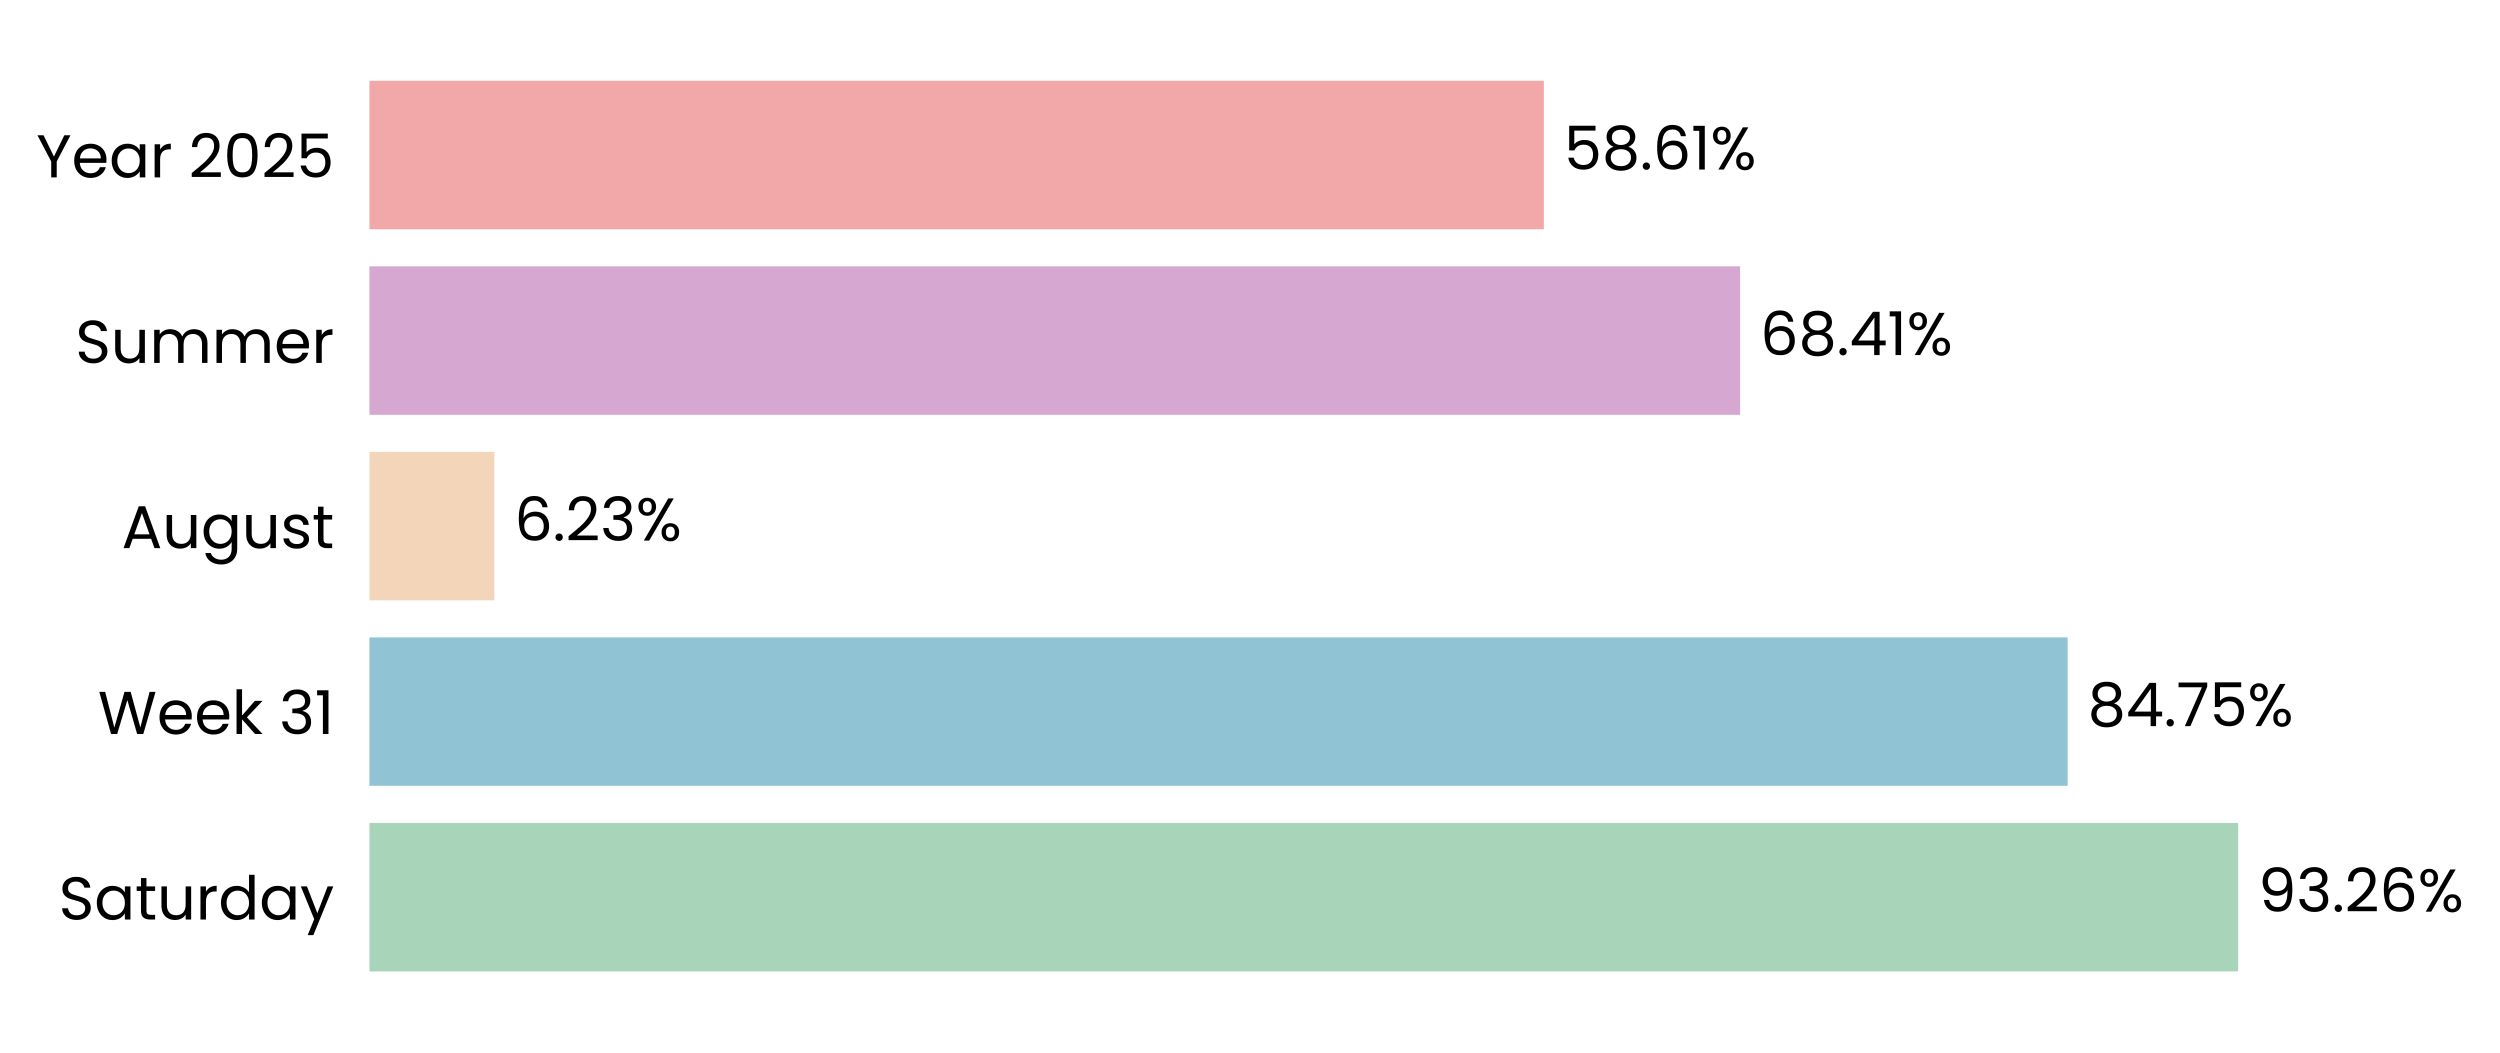
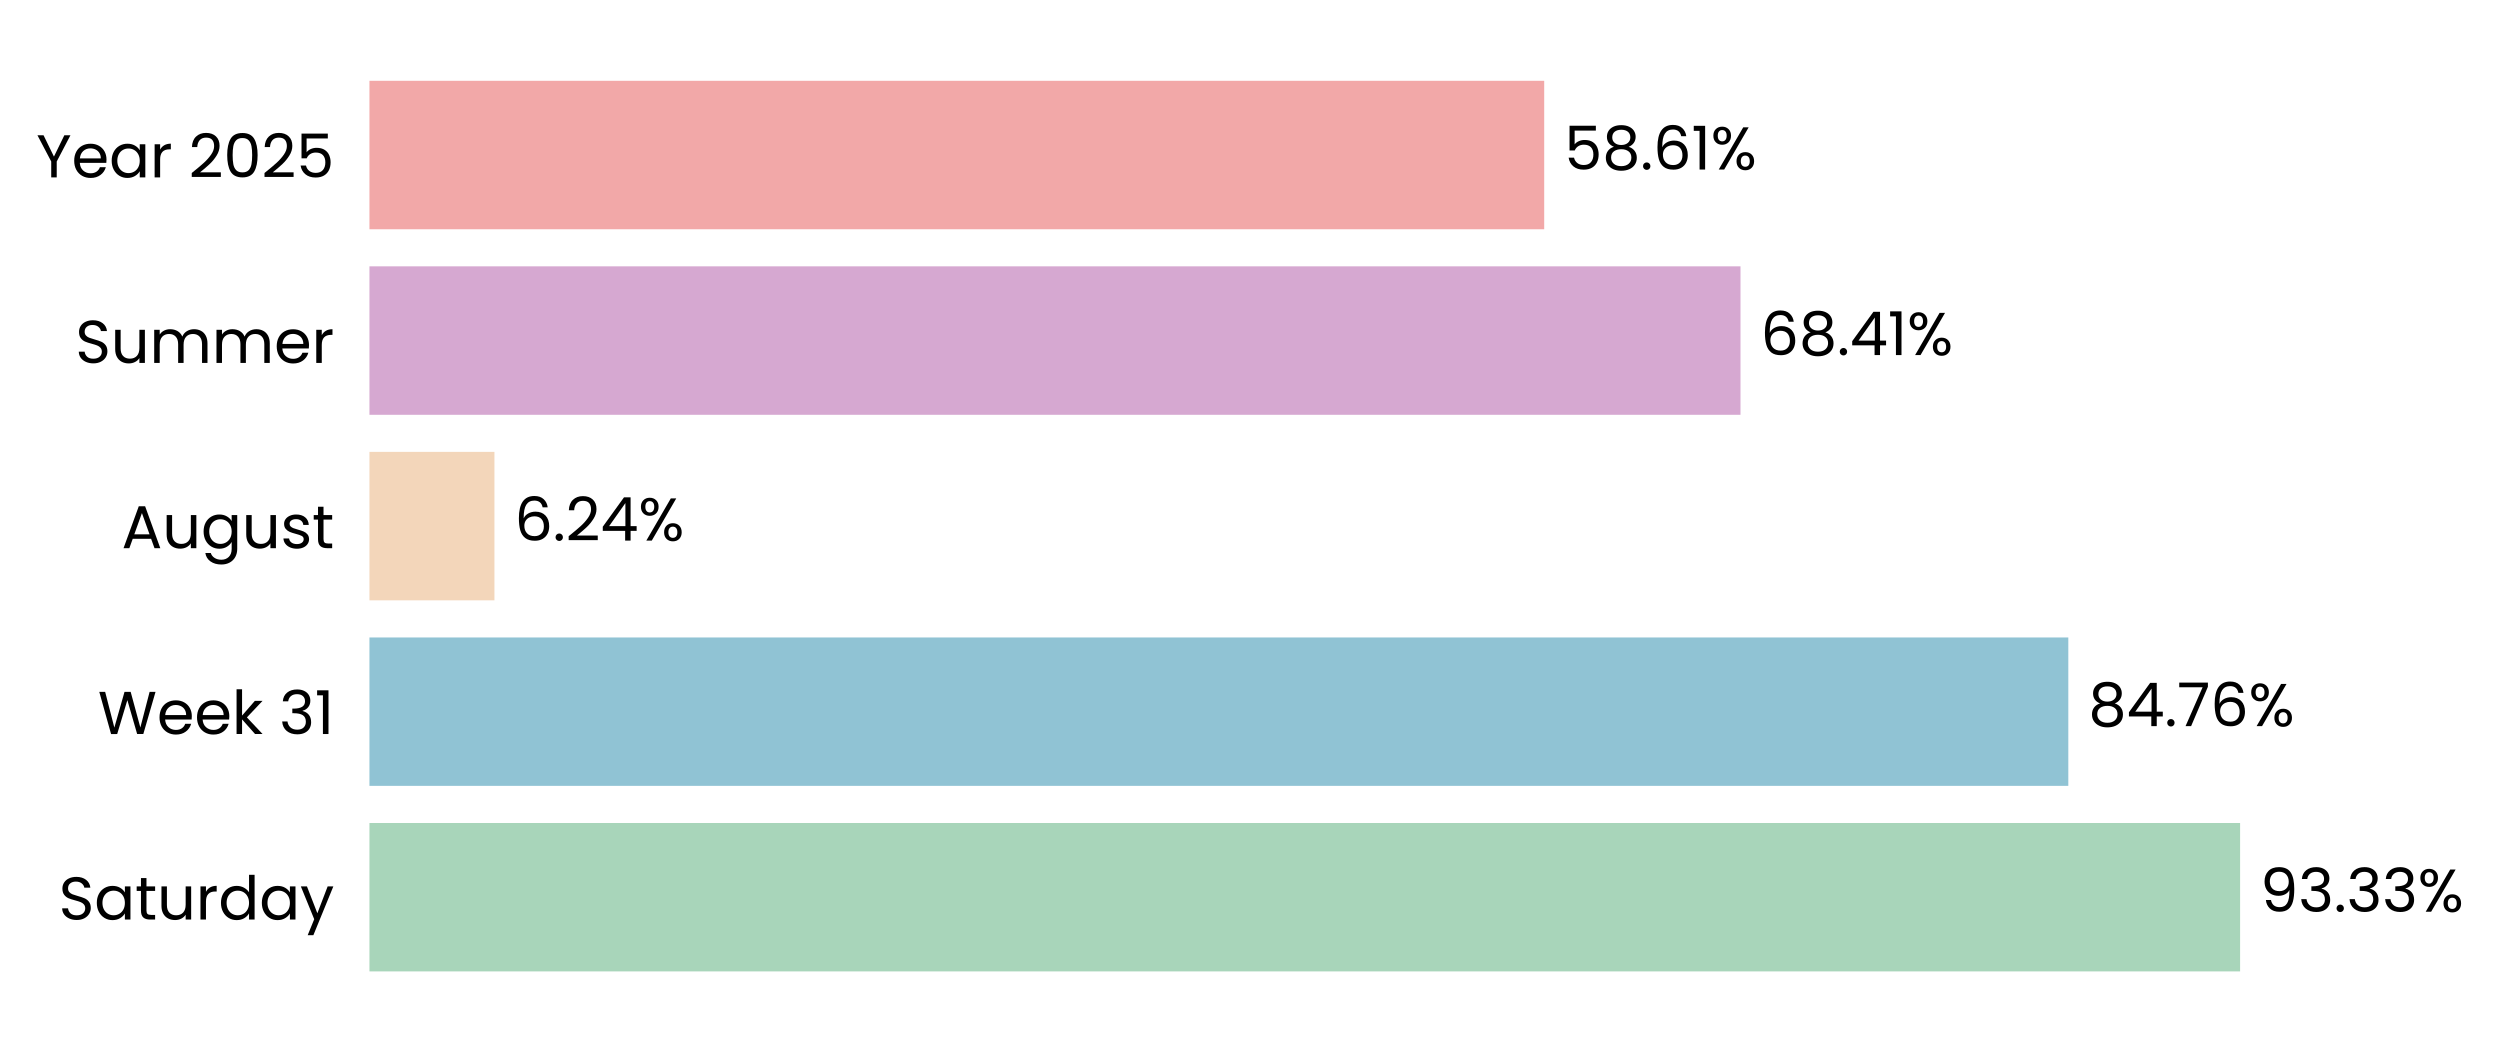
- <svg xmlns="http://www.w3.org/2000/svg" xmlns:xlink="http://www.w3.org/1999/xlink" width="496.115pt" height="208.8pt" viewBox="0 0 496.115 208.8" version="1.1">
+ <svg xmlns="http://www.w3.org/2000/svg" xmlns:xlink="http://www.w3.org/1999/xlink" width="496.093pt" height="208.8pt" viewBox="0 0 496.093 208.8" version="1.1">
  <defs>
    <style type="text/css">*{stroke-linejoin: round; stroke-linecap: butt}</style>
  </defs>
  <g id="figure_1">
    <g id="patch_1">
-       <path d="M 0 208.8  L 496.115 208.8  L 496.115 0  L 0 0  L 0 208.8  z " style="fill: none" />
+       <path d="M 0 208.8  L 496.093 208.8  L 496.093 0  L 0 0  L 0 208.8  z " style="fill: none" />
    </g>
    <g id="axes_1">
      <g id="patch_2">
-         <path d="M 73.311 201.6  L 470.947 201.6  L 470.947 7.2  L 73.311 7.2  L 73.311 201.6  z " style="fill: none" />
+         <path d="M 73.311 201.6  L 471.035 201.6  L 471.035 7.2  L 73.311 7.2  L 73.311 201.6  z " style="fill: none" />
      </g>
      <g id="patch_3">
-         <path d="M 73.311 192.764  L 444.161 192.764  L 444.161 163.309  L 73.311 163.309  z " clip-path="url(#p30e4f6c7b9)" style="fill: #a8d5ba" />
+         <path d="M 73.311 192.764  L 444.52 192.764  L 444.52 163.309  L 73.311 163.309  z " clip-path="url(#p845ba08555)" style="fill: #a8d5ba" />
      </g>
      <g id="patch_4">
-         <path d="M 73.311 155.945  L 410.315 155.945  L 410.315 126.491  L 73.311 126.491  z " clip-path="url(#p30e4f6c7b9)" style="fill: #90c3d4" />
+         <path d="M 73.311 155.945  L 410.43 155.945  L 410.43 126.491  L 73.311 126.491  z " clip-path="url(#p845ba08555)" style="fill: #90c3d4" />
      </g>
      <g id="patch_5">
-         <path d="M 73.311 119.127  L 98.101 119.127  L 98.101 89.673  L 73.311 89.673  z " clip-path="url(#p30e4f6c7b9)" style="fill: #f3d6ba" />
+         <path d="M 73.311 119.127  L 98.116 119.127  L 98.116 89.673  L 73.311 89.673  z " clip-path="url(#p845ba08555)" style="fill: #f3d6ba" />
      </g>
      <g id="patch_6">
-         <path d="M 73.311 82.309  L 345.314 82.309  L 345.314 52.855  L 73.311 52.855  z " clip-path="url(#p30e4f6c7b9)" style="fill: #d6a8d1" />
+         <path d="M 73.311 82.309  L 345.378 82.309  L 345.378 52.855  L 73.311 52.855  z " clip-path="url(#p845ba08555)" style="fill: #d6a8d1" />
      </g>
      <g id="patch_7">
-         <path d="M 73.311 45.491  L 306.372 45.491  L 306.372 16.036  L 73.311 16.036  z " clip-path="url(#p30e4f6c7b9)" style="fill: #f2a8a8" />
+         <path d="M 73.311 45.491  L 306.425 45.491  L 306.425 16.036  L 73.311 16.036  z " clip-path="url(#p845ba08555)" style="fill: #f2a8a8" />
      </g>
      <g id="matplotlib.axis_1">
        <g id="ytick_1">
          <g id="text_1">
            <g transform="translate(11.65312 182.4764) scale(0.12 -0.12)">
              <defs>
                <path id="Poppins-Regular-53" d="M 1907 -45  Q 1466 -45 1117 112  Q 768 269 569 547  Q 371 826 365 1190  L 986 1190  Q 1018 877 1245 662  Q 1472 448 1907 448  Q 2323 448 2563 656  Q 2803 864 2803 1190  Q 2803 1446 2662 1606  Q 2522 1766 2310 1849  Q 2099 1933 1741 2029  Q 1299 2144 1033 2259  Q 768 2374 579 2620  Q 390 2867 390 3283  Q 390 3648 576 3929  Q 762 4211 1098 4364  Q 1434 4518 1869 4518  Q 2496 4518 2896 4204  Q 3296 3891 3347 3373  L 2707 3373  Q 2675 3629 2438 3824  Q 2202 4019 1811 4019  Q 1446 4019 1216 3830  Q 986 3642 986 3302  Q 986 3059 1123 2905  Q 1261 2752 1462 2672  Q 1664 2592 2029 2490  Q 2470 2368 2739 2249  Q 3008 2131 3200 1884  Q 3392 1638 3392 1216  Q 3392 890 3219 602  Q 3046 314 2707 134  Q 2368 -45 1907 -45  z " transform="scale(0.015625)" />
                <path id="Poppins-Regular-61" d="M 275 1766  Q 275 2304 492 2710  Q 710 3117 1091 3341  Q 1472 3565 1939 3565  Q 2400 3565 2739 3366  Q 3078 3168 3245 2867  L 3245 3507  L 3834 3507  L 3834 0  L 3245 0  L 3245 653  Q 3072 346 2729 144  Q 2387 -58 1933 -58  Q 1466 -58 1088 172  Q 710 403 492 819  Q 275 1235 275 1766  z M 3245 1760  Q 3245 2157 3085 2451  Q 2925 2746 2653 2902  Q 2381 3059 2054 3059  Q 1728 3059 1459 2905  Q 1190 2752 1030 2457  Q 870 2163 870 1766  Q 870 1363 1030 1065  Q 1190 768 1459 611  Q 1728 454 2054 454  Q 2381 454 2653 611  Q 2925 768 3085 1065  Q 3245 1363 3245 1760  z " transform="scale(0.015625)" />
                <path id="Poppins-Regular-74" d="M 1203 3027  L 1203 960  Q 1203 704 1312 598  Q 1421 493 1690 493  L 2118 493  L 2118 0  L 1594 0  Q 1107 0 864 224  Q 621 448 621 960  L 621 3027  L 166 3027  L 166 3507  L 621 3507  L 621 4390  L 1203 4390  L 1203 3507  L 2118 3507  L 2118 3027  L 1203 3027  z " transform="scale(0.015625)" />
                <path id="Poppins-Regular-75" d="M 3603 3507  L 3603 0  L 3021 0  L 3021 518  Q 2854 250 2556 99  Q 2259 -51 1901 -51  Q 1491 -51 1164 118  Q 838 288 649 627  Q 461 966 461 1453  L 461 3507  L 1037 3507  L 1037 1530  Q 1037 1011 1299 732  Q 1562 454 2016 454  Q 2483 454 2752 742  Q 3021 1030 3021 1581  L 3021 3507  L 3603 3507  z " transform="scale(0.015625)" />
                <path id="Poppins-Regular-72" d="M 1075 2938  Q 1229 3238 1513 3404  Q 1798 3571 2208 3571  L 2208 2970  L 2054 2970  Q 1075 2970 1075 1907  L 1075 0  L 493 0  L 493 3507  L 1075 3507  L 1075 2938  z " transform="scale(0.015625)" />
                <path id="Poppins-Regular-64" d="M 275 1766  Q 275 2304 492 2710  Q 710 3117 1091 3341  Q 1472 3565 1946 3565  Q 2355 3565 2707 3376  Q 3059 3187 3245 2880  L 3245 4736  L 3834 4736  L 3834 0  L 3245 0  L 3245 659  Q 3072 346 2733 144  Q 2394 -58 1939 -58  Q 1472 -58 1091 172  Q 710 403 492 819  Q 275 1235 275 1766  z M 3245 1760  Q 3245 2157 3085 2451  Q 2925 2746 2653 2902  Q 2381 3059 2054 3059  Q 1728 3059 1459 2905  Q 1190 2752 1030 2457  Q 870 2163 870 1766  Q 870 1363 1030 1065  Q 1190 768 1459 611  Q 1728 454 2054 454  Q 2381 454 2653 611  Q 2925 768 3085 1065  Q 3245 1363 3245 1760  z " transform="scale(0.015625)" />
                <path id="Poppins-Regular-79" d="M 3514 3507  L 1402 -1651  L 800 -1651  L 1491 38  L 77 3507  L 723 3507  L 1824 666  L 2912 3507  L 3514 3507  z " transform="scale(0.015625)" />
              </defs>
              <use xlink:href="#Poppins-Regular-53" />
              <use xlink:href="#Poppins-Regular-61" transform="translate(58.7 0)" />
              <use xlink:href="#Poppins-Regular-74" transform="translate(126.3 0)" />
              <use xlink:href="#Poppins-Regular-75" transform="translate(162.7 0)" />
              <use xlink:href="#Poppins-Regular-72" transform="translate(226.7 0)" />
              <use xlink:href="#Poppins-Regular-64" transform="translate(264 0)" />
              <use xlink:href="#Poppins-Regular-61" transform="translate(331.5999 0)" />
              <use xlink:href="#Poppins-Regular-79" transform="translate(399.1999 0)" />
            </g>
          </g>
        </g>
        <g id="ytick_2">
          <g id="text_2">
            <g transform="translate(19.42687 145.6582) scale(0.12 -0.12)">
              <defs>
                <path id="Poppins-Regular-57" d="M 6099 4461  L 4806 0  L 4154 0  L 3117 3590  L 2042 0  L 1395 -6  L 147 4461  L 768 4461  L 1741 678  L 2816 4461  L 3469 4461  L 4493 691  L 5472 4461  L 6099 4461  z " transform="scale(0.015625)" />
                <path id="Poppins-Regular-65" d="M 3693 1888  Q 3693 1722 3674 1536  L 870 1536  Q 902 1018 1225 726  Q 1549 435 2010 435  Q 2387 435 2640 611  Q 2893 787 2995 1082  L 3622 1082  Q 3482 576 3059 259  Q 2637 -58 2010 -58  Q 1510 -58 1116 166  Q 723 390 499 803  Q 275 1216 275 1760  Q 275 2304 492 2713  Q 710 3123 1104 3344  Q 1498 3565 2010 3565  Q 2509 3565 2893 3347  Q 3277 3130 3485 2749  Q 3693 2368 3693 1888  z M 3091 2010  Q 3091 2342 2944 2582  Q 2797 2822 2544 2947  Q 2291 3072 1984 3072  Q 1542 3072 1232 2790  Q 922 2509 877 2010  L 3091 2010  z " transform="scale(0.015625)" />
                <path id="Poppins-Regular-6b" d="M 2451 0  L 1075 1549  L 1075 0  L 493 0  L 493 4736  L 1075 4736  L 1075 1952  L 2426 3507  L 3238 3507  L 1587 1760  L 3245 0  L 2451 0  z " transform="scale(0.015625)" />
                <path id="Poppins-Regular-20" transform="scale(0.015625)" />
                <path id="Poppins-Regular-33" d="M 384 3462  Q 429 4051 838 4384  Q 1248 4717 1901 4717  Q 2336 4717 2653 4560  Q 2970 4403 3133 4134  Q 3296 3866 3296 3526  Q 3296 3130 3069 2842  Q 2842 2554 2477 2470  L 2477 2438  Q 2893 2336 3136 2035  Q 3379 1734 3379 1248  Q 3379 883 3212 592  Q 3046 301 2713 134  Q 2381 -32 1914 -32  Q 1235 -32 800 323  Q 365 678 314 1331  L 877 1331  Q 922 947 1190 704  Q 1459 461 1907 461  Q 2355 461 2588 694  Q 2822 928 2822 1299  Q 2822 1779 2502 1990  Q 2182 2202 1536 2202  L 1389 2202  L 1389 2688  L 1542 2688  Q 2131 2694 2432 2883  Q 2733 3072 2733 3469  Q 2733 3808 2512 4013  Q 2291 4218 1882 4218  Q 1485 4218 1241 4013  Q 998 3808 954 3462  L 384 3462  z " transform="scale(0.015625)" />
                <path id="Poppins-Regular-31" d="M 243 4096  L 243 4627  L 1446 4627  L 1446 0  L 858 0  L 858 4096  L 243 4096  z " transform="scale(0.015625)" />
              </defs>
              <use xlink:href="#Poppins-Regular-57" />
              <use xlink:href="#Poppins-Regular-65" transform="translate(97.59999 0)" />
              <use xlink:href="#Poppins-Regular-65" transform="translate(159.6 0)" />
              <use xlink:href="#Poppins-Regular-6b" transform="translate(221.6 0)" />
              <use xlink:href="#Poppins-Regular-20" transform="translate(273.0999 0)" />
              <use xlink:href="#Poppins-Regular-33" transform="translate(299.7999 0)" />
              <use xlink:href="#Poppins-Regular-31" transform="translate(358.6999 0)" />
            </g>
          </g>
        </g>
        <g id="ytick_3">
          <g id="text_3">
            <g transform="translate(24.11812 108.78) scale(0.12 -0.12)">
              <defs>
                <path id="Poppins-Regular-41" d="M 3130 992  L 1184 992  L 826 0  L 211 0  L 1824 4435  L 2496 4435  L 4102 0  L 3488 0  L 3130 992  z M 2963 1466  L 2157 3718  L 1350 1466  L 2963 1466  z " transform="scale(0.015625)" />
                <path id="Poppins-Regular-67" d="M 1939 3565  Q 2394 3565 2736 3366  Q 3078 3168 3245 2867  L 3245 3507  L 3834 3507  L 3834 -77  Q 3834 -557 3629 -931  Q 3424 -1306 3043 -1517  Q 2662 -1728 2157 -1728  Q 1466 -1728 1005 -1401  Q 544 -1075 461 -512  L 1037 -512  Q 1133 -832 1433 -1027  Q 1734 -1222 2157 -1222  Q 2637 -1222 2941 -921  Q 3245 -621 3245 -77  L 3245 659  Q 3072 352 2733 147  Q 2394 -58 1939 -58  Q 1472 -58 1091 172  Q 710 403 492 819  Q 275 1235 275 1766  Q 275 2304 492 2710  Q 710 3117 1091 3341  Q 1472 3565 1939 3565  z M 3245 1760  Q 3245 2157 3085 2451  Q 2925 2746 2653 2902  Q 2381 3059 2054 3059  Q 1728 3059 1459 2905  Q 1190 2752 1030 2457  Q 870 2163 870 1766  Q 870 1363 1030 1065  Q 1190 768 1459 611  Q 1728 454 2054 454  Q 2381 454 2653 611  Q 2925 768 3085 1065  Q 3245 1363 3245 1760  z " transform="scale(0.015625)" />
                <path id="Poppins-Regular-73" d="M 1734 -58  Q 1331 -58 1011 80  Q 691 218 505 464  Q 320 710 301 1030  L 902 1030  Q 928 768 1149 601  Q 1370 435 1728 435  Q 2061 435 2253 582  Q 2445 730 2445 954  Q 2445 1184 2240 1296  Q 2035 1408 1606 1517  Q 1216 1619 969 1724  Q 723 1830 547 2038  Q 371 2246 371 2586  Q 371 2854 531 3078  Q 691 3302 985 3433  Q 1280 3565 1658 3565  Q 2240 3565 2598 3270  Q 2957 2976 2982 2464  L 2400 2464  Q 2381 2739 2179 2905  Q 1978 3072 1638 3072  Q 1325 3072 1139 2937  Q 954 2803 954 2586  Q 954 2413 1066 2301  Q 1178 2189 1347 2121  Q 1517 2054 1818 1971  Q 2195 1869 2432 1769  Q 2669 1670 2838 1472  Q 3008 1274 3014 954  Q 3014 666 2854 435  Q 2694 205 2403 73  Q 2112 -58 1734 -58  z " transform="scale(0.015625)" />
              </defs>
              <use xlink:href="#Poppins-Regular-41" />
              <use xlink:href="#Poppins-Regular-75" transform="translate(67.39999 0)" />
              <use xlink:href="#Poppins-Regular-67" transform="translate(131.4 0)" />
              <use xlink:href="#Poppins-Regular-75" transform="translate(199 0)" />
              <use xlink:href="#Poppins-Regular-73" transform="translate(263 0)" />
              <use xlink:href="#Poppins-Regular-74" transform="translate(315.2 0)" />
            </g>
          </g>
        </g>
        <g id="ytick_4">
          <g id="text_4">
            <g transform="translate(14.95125 72.02182) scale(0.12 -0.12)">
              <defs>
                <path id="Poppins-Regular-6d" d="M 4710 3571  Q 5120 3571 5440 3401  Q 5760 3232 5945 2893  Q 6131 2554 6131 2067  L 6131 0  L 5555 0  L 5555 1984  Q 5555 2509 5296 2787  Q 5037 3066 4595 3066  Q 4141 3066 3872 2774  Q 3603 2483 3603 1933  L 3603 0  L 3027 0  L 3027 1984  Q 3027 2509 2768 2787  Q 2509 3066 2067 3066  Q 1613 3066 1344 2774  Q 1075 2483 1075 1933  L 1075 0  L 493 0  L 493 3507  L 1075 3507  L 1075 3002  Q 1248 3277 1539 3424  Q 1830 3571 2182 3571  Q 2624 3571 2963 3372  Q 3302 3174 3469 2790  Q 3616 3162 3955 3366  Q 4294 3571 4710 3571  z " transform="scale(0.015625)" />
              </defs>
              <use xlink:href="#Poppins-Regular-53" />
              <use xlink:href="#Poppins-Regular-75" transform="translate(58.7 0)" />
              <use xlink:href="#Poppins-Regular-6d" transform="translate(122.7 0)" />
              <use xlink:href="#Poppins-Regular-6d" transform="translate(225.7 0)" />
              <use xlink:href="#Poppins-Regular-65" transform="translate(328.7 0)" />
              <use xlink:href="#Poppins-Regular-72" transform="translate(390.6999 0)" />
            </g>
          </g>
        </g>
        <g id="ytick_5">
          <g id="text_5">
            <g transform="translate(7.2 35.20364) scale(0.12 -0.12)">
              <defs>
                <path id="Poppins-Regular-59" d="M 3616 4461  L 2163 1683  L 2163 0  L 1581 0  L 1581 1683  L 122 4461  L 768 4461  L 1869 2202  L 2970 4461  L 3616 4461  z " transform="scale(0.015625)" />
                <path id="Poppins-Regular-32" d="M 326 467  Q 1139 1120 1600 1539  Q 2061 1958 2377 2416  Q 2694 2874 2694 3315  Q 2694 3731 2492 3971  Q 2291 4211 1843 4211  Q 1408 4211 1168 3939  Q 928 3667 909 3213  L 346 3213  Q 371 3930 780 4320  Q 1190 4710 1837 4710  Q 2496 4710 2883 4345  Q 3270 3981 3270 3341  Q 3270 2810 2953 2307  Q 2637 1805 2233 1424  Q 1830 1043 1203 538  L 3405 538  L 3405 51  L 326 51  L 326 467  z " transform="scale(0.015625)" />
                <path id="Poppins-Regular-30" d="M 397 2362  Q 397 3462 755 4080  Q 1114 4698 2010 4698  Q 2899 4698 3257 4080  Q 3616 3462 3616 2362  Q 3616 1242 3257 621  Q 2899 0 2010 0  Q 1114 0 755 621  Q 397 1242 397 2362  z M 3040 2362  Q 3040 2918 2966 3305  Q 2893 3693 2665 3929  Q 2438 4166 2010 4166  Q 1574 4166 1347 3929  Q 1120 3693 1046 3305  Q 973 2918 973 2362  Q 973 1786 1046 1395  Q 1120 1005 1347 768  Q 1574 531 2010 531  Q 2438 531 2665 768  Q 2893 1005 2966 1395  Q 3040 1786 3040 2362  z " transform="scale(0.015625)" />
                <path id="Poppins-Regular-35" d="M 3347 4122  L 1101 4122  L 1101 2662  Q 1248 2867 1536 2998  Q 1824 3130 2157 3130  Q 2688 3130 3021 2909  Q 3354 2688 3498 2339  Q 3642 1990 3642 1600  Q 3642 1139 3469 774  Q 3296 410 2941 198  Q 2586 -13 2061 -13  Q 1389 -13 973 332  Q 557 678 467 1254  L 1037 1254  Q 1120 890 1389 685  Q 1658 480 2067 480  Q 2573 480 2829 784  Q 3085 1088 3085 1587  Q 3085 2086 2829 2358  Q 2573 2630 2074 2630  Q 1734 2630 1481 2467  Q 1229 2304 1114 2022  L 563 2022  L 563 4634  L 3347 4634  L 3347 4122  z " transform="scale(0.015625)" />
              </defs>
              <use xlink:href="#Poppins-Regular-59" />
              <use xlink:href="#Poppins-Regular-65" transform="translate(58.39999 0)" />
              <use xlink:href="#Poppins-Regular-61" transform="translate(120.4 0)" />
              <use xlink:href="#Poppins-Regular-72" transform="translate(188 0)" />
              <use xlink:href="#Poppins-Regular-20" transform="translate(225.3 0)" />
              <use xlink:href="#Poppins-Regular-32" transform="translate(252 0)" />
              <use xlink:href="#Poppins-Regular-30" transform="translate(309.4999 0)" />
              <use xlink:href="#Poppins-Regular-32" transform="translate(372.2999 0)" />
              <use xlink:href="#Poppins-Regular-35" transform="translate(429.7999 0)" />
            </g>
          </g>
        </g>
      </g>
      <g id="text_6">
-         <g transform="translate(448.1377 180.9164) scale(0.12 -0.12)">
+         <g transform="translate(448.4976 180.9164) scale(0.12 -0.12)">
          <defs>
            <path id="Poppins-Regular-39" d="M 1146 1242  Q 1210 877 1443 678  Q 1677 480 2074 480  Q 2605 480 2857 896  Q 3110 1312 3098 2298  Q 2963 2010 2649 1846  Q 2336 1683 1952 1683  Q 1523 1683 1187 1859  Q 851 2035 659 2374  Q 467 2714 467 3194  Q 467 3878 864 4297  Q 1261 4717 1990 4717  Q 2886 4717 3248 4134  Q 3610 3552 3610 2400  Q 3610 1594 3466 1069  Q 3322 544 2979 269  Q 2637 -6 2042 -6  Q 1389 -6 1024 346  Q 659 698 608 1242  L 1146 1242  z M 2048 2176  Q 2477 2176 2752 2441  Q 3027 2707 3027 3162  Q 3027 3642 2758 3936  Q 2490 4230 2003 4230  Q 1555 4230 1289 3948  Q 1024 3667 1024 3206  Q 1024 2739 1286 2457  Q 1549 2176 2048 2176  z " transform="scale(0.015625)" />
            <path id="Poppins-Regular-2e" d="M 678 -38  Q 512 -38 397 77  Q 282 192 282 358  Q 282 525 397 640  Q 512 755 678 755  Q 838 755 950 640  Q 1062 525 1062 358  Q 1062 192 950 77  Q 838 -38 678 -38  z " transform="scale(0.015625)" />
-             <path id="Poppins-Regular-36" d="M 2976 3526  Q 2835 4237 2099 4237  Q 1530 4237 1248 3798  Q 966 3360 973 2355  Q 1120 2688 1462 2877  Q 1805 3066 2227 3066  Q 2886 3066 3280 2656  Q 3674 2246 3674 1523  Q 3674 1088 3504 742  Q 3334 397 2992 192  Q 2650 -13 2163 -13  Q 1504 -13 1133 281  Q 762 576 614 1094  Q 467 1613 467 2374  Q 467 4723 2106 4723  Q 2733 4723 3091 4384  Q 3450 4045 3514 3526  L 2976 3526  z M 2106 2573  Q 1830 2573 1587 2461  Q 1344 2349 1193 2121  Q 1043 1894 1043 1568  Q 1043 1082 1324 778  Q 1606 474 2131 474  Q 2579 474 2844 752  Q 3110 1030 3110 1504  Q 3110 2003 2854 2288  Q 2598 2573 2106 2573  z " transform="scale(0.015625)" />
            <path id="Poppins-Regular-25" d="M 269 3584  Q 269 4019 531 4278  Q 794 4538 1203 4538  Q 1613 4538 1875 4278  Q 2138 4019 2138 3584  Q 2138 3142 1875 2883  Q 1613 2624 1203 2624  Q 794 2624 531 2883  Q 269 3142 269 3584  z M 4006 4467  L 1414 0  L 838 0  L 3430 4467  L 4006 4467  z M 1203 4179  Q 986 4179 861 4028  Q 736 3878 736 3584  Q 736 3290 861 3136  Q 986 2982 1203 2982  Q 1421 2982 1549 3139  Q 1677 3296 1677 3584  Q 1677 3878 1549 4028  Q 1421 4179 1203 4179  z M 2720 883  Q 2720 1325 2982 1584  Q 3245 1843 3654 1843  Q 4064 1843 4323 1584  Q 4582 1325 4582 883  Q 4582 448 4323 185  Q 4064 -77 3654 -77  Q 3245 -77 2982 182  Q 2720 442 2720 883  z M 3648 1478  Q 3430 1478 3302 1328  Q 3174 1178 3174 883  Q 3174 595 3302 444  Q 3430 294 3648 294  Q 3866 294 3994 444  Q 4122 595 4122 883  Q 4122 1178 3994 1328  Q 3866 1478 3648 1478  z " transform="scale(0.015625)" />
          </defs>
          <use xlink:href="#Poppins-Regular-39" />
          <use xlink:href="#Poppins-Regular-33" transform="translate(62.99999 0)" />
          <use xlink:href="#Poppins-Regular-2e" transform="translate(121.9 0)" />
-           <use xlink:href="#Poppins-Regular-32" transform="translate(142.9 0)" />
-           <use xlink:href="#Poppins-Regular-36" transform="translate(200.3999 0)" />
-           <use xlink:href="#Poppins-Regular-25" transform="translate(263.8999 0)" />
+           <use xlink:href="#Poppins-Regular-33" transform="translate(142.9 0)" />
+           <use xlink:href="#Poppins-Regular-33" transform="translate(201.8 0)" />
+           <use xlink:href="#Poppins-Regular-25" transform="translate(260.7 0)" />
        </g>
      </g>
      <g id="text_7">
-         <g transform="translate(414.2914 144.0982) scale(0.12 -0.12)">
+         <g transform="translate(414.4069 144.0982) scale(0.12 -0.12)">
          <defs>
            <path id="Poppins-Regular-38" d="M 1242 2406  Q 883 2547 691 2816  Q 499 3085 499 3469  Q 499 3814 672 4092  Q 845 4371 1187 4534  Q 1530 4698 2016 4698  Q 2502 4698 2844 4534  Q 3187 4371 3363 4092  Q 3539 3814 3539 3469  Q 3539 3098 3340 2819  Q 3142 2541 2797 2406  Q 3194 2285 3427 1981  Q 3661 1677 3661 1248  Q 3661 832 3456 521  Q 3251 211 2876 41  Q 2502 -128 2016 -128  Q 1530 -128 1162 41  Q 794 211 589 521  Q 384 832 384 1248  Q 384 1677 614 1984  Q 845 2291 1242 2406  z M 2976 3398  Q 2976 3789 2720 4000  Q 2464 4211 2016 4211  Q 1574 4211 1318 4000  Q 1062 3789 1062 3392  Q 1062 3034 1328 2816  Q 1594 2598 2016 2598  Q 2445 2598 2710 2819  Q 2976 3040 2976 3398  z M 2016 2150  Q 1542 2150 1241 1929  Q 941 1709 941 1267  Q 941 858 1232 608  Q 1523 358 2016 358  Q 2509 358 2797 608  Q 3085 858 3085 1267  Q 3085 1696 2790 1923  Q 2496 2150 2016 2150  z " transform="scale(0.015625)" />
            <path id="Poppins-Regular-34" d="M 256 1030  L 256 1472  L 2502 4582  L 3200 4582  L 3200 1536  L 3840 1536  L 3840 1030  L 3200 1030  L 3200 0  L 2624 0  L 2624 1030  L 256 1030  z M 2650 3974  L 928 1536  L 2650 1536  L 2650 3974  z " transform="scale(0.015625)" />
            <path id="Poppins-Regular-37" d="M 3245 4173  L 1466 0  L 877 0  L 2682 4115  L 211 4115  L 211 4614  L 3245 4614  L 3245 4173  z " transform="scale(0.015625)" />
+             <path id="Poppins-Regular-36" d="M 2976 3526  Q 2835 4237 2099 4237  Q 1530 4237 1248 3798  Q 966 3360 973 2355  Q 1120 2688 1462 2877  Q 1805 3066 2227 3066  Q 2886 3066 3280 2656  Q 3674 2246 3674 1523  Q 3674 1088 3504 742  Q 3334 397 2992 192  Q 2650 -13 2163 -13  Q 1504 -13 1133 281  Q 762 576 614 1094  Q 467 1613 467 2374  Q 467 4723 2106 4723  Q 2733 4723 3091 4384  Q 3450 4045 3514 3526  L 2976 3526  z M 2106 2573  Q 1830 2573 1587 2461  Q 1344 2349 1193 2121  Q 1043 1894 1043 1568  Q 1043 1082 1324 778  Q 1606 474 2131 474  Q 2579 474 2844 752  Q 3110 1030 3110 1504  Q 3110 2003 2854 2288  Q 2598 2573 2106 2573  z " transform="scale(0.015625)" />
          </defs>
          <use xlink:href="#Poppins-Regular-38" />
          <use xlink:href="#Poppins-Regular-34" transform="translate(63.09999 0)" />
          <use xlink:href="#Poppins-Regular-2e" transform="translate(126 0)" />
          <use xlink:href="#Poppins-Regular-37" transform="translate(147 0)" />
-           <use xlink:href="#Poppins-Regular-35" transform="translate(201.6 0)" />
-           <use xlink:href="#Poppins-Regular-25" transform="translate(264.3999 0)" />
+           <use xlink:href="#Poppins-Regular-36" transform="translate(201.6 0)" />
+           <use xlink:href="#Poppins-Regular-25" transform="translate(265.0999 0)" />
        </g>
      </g>
      <g id="text_8">
-         <g transform="translate(102.0775 107.28) scale(0.12 -0.12)">
+         <g transform="translate(102.0928 107.28) scale(0.12 -0.12)">
          <use xlink:href="#Poppins-Regular-36" />
          <use xlink:href="#Poppins-Regular-2e" transform="translate(63.49999 0)" />
          <use xlink:href="#Poppins-Regular-32" transform="translate(84.49997 0)" />
-           <use xlink:href="#Poppins-Regular-33" transform="translate(142 0)" />
-           <use xlink:href="#Poppins-Regular-25" transform="translate(200.8999 0)" />
+           <use xlink:href="#Poppins-Regular-34" transform="translate(142 0)" />
+           <use xlink:href="#Poppins-Regular-25" transform="translate(204.8999 0)" />
        </g>
      </g>
      <g id="text_9">
-         <g transform="translate(349.2902 70.46182) scale(0.12 -0.12)">
+         <g transform="translate(349.3548 70.46182) scale(0.12 -0.12)">
          <use xlink:href="#Poppins-Regular-36" />
          <use xlink:href="#Poppins-Regular-38" transform="translate(63.49999 0)" />
          <use xlink:href="#Poppins-Regular-2e" transform="translate(126.6 0)" />
          <use xlink:href="#Poppins-Regular-34" transform="translate(147.6 0)" />
          <use xlink:href="#Poppins-Regular-31" transform="translate(210.5 0)" />
          <use xlink:href="#Poppins-Regular-25" transform="translate(242.4999 0)" />
        </g>
      </g>
      <g id="text_10">
-         <g transform="translate(310.3483 33.64364) scale(0.12 -0.12)">
+         <g transform="translate(310.402 33.64364) scale(0.12 -0.12)">
          <use xlink:href="#Poppins-Regular-35" />
          <use xlink:href="#Poppins-Regular-38" transform="translate(62.79999 0)" />
          <use xlink:href="#Poppins-Regular-2e" transform="translate(125.9 0)" />
          <use xlink:href="#Poppins-Regular-36" transform="translate(146.9 0)" />
          <use xlink:href="#Poppins-Regular-31" transform="translate(210.3999 0)" />
          <use xlink:href="#Poppins-Regular-25" transform="translate(242.3999 0)" />
        </g>
      </g>
    </g>
  </g>
  <defs>
-     <clipPath id="p30e4f6c7b9">
-       <rect x="73.311" y="7.2" width="397.635" height="194.4" />
+     <clipPath id="p845ba08555">
+       <rect x="73.311" y="7.2" width="397.724" height="194.4" />
    </clipPath>
  </defs>
</svg>
